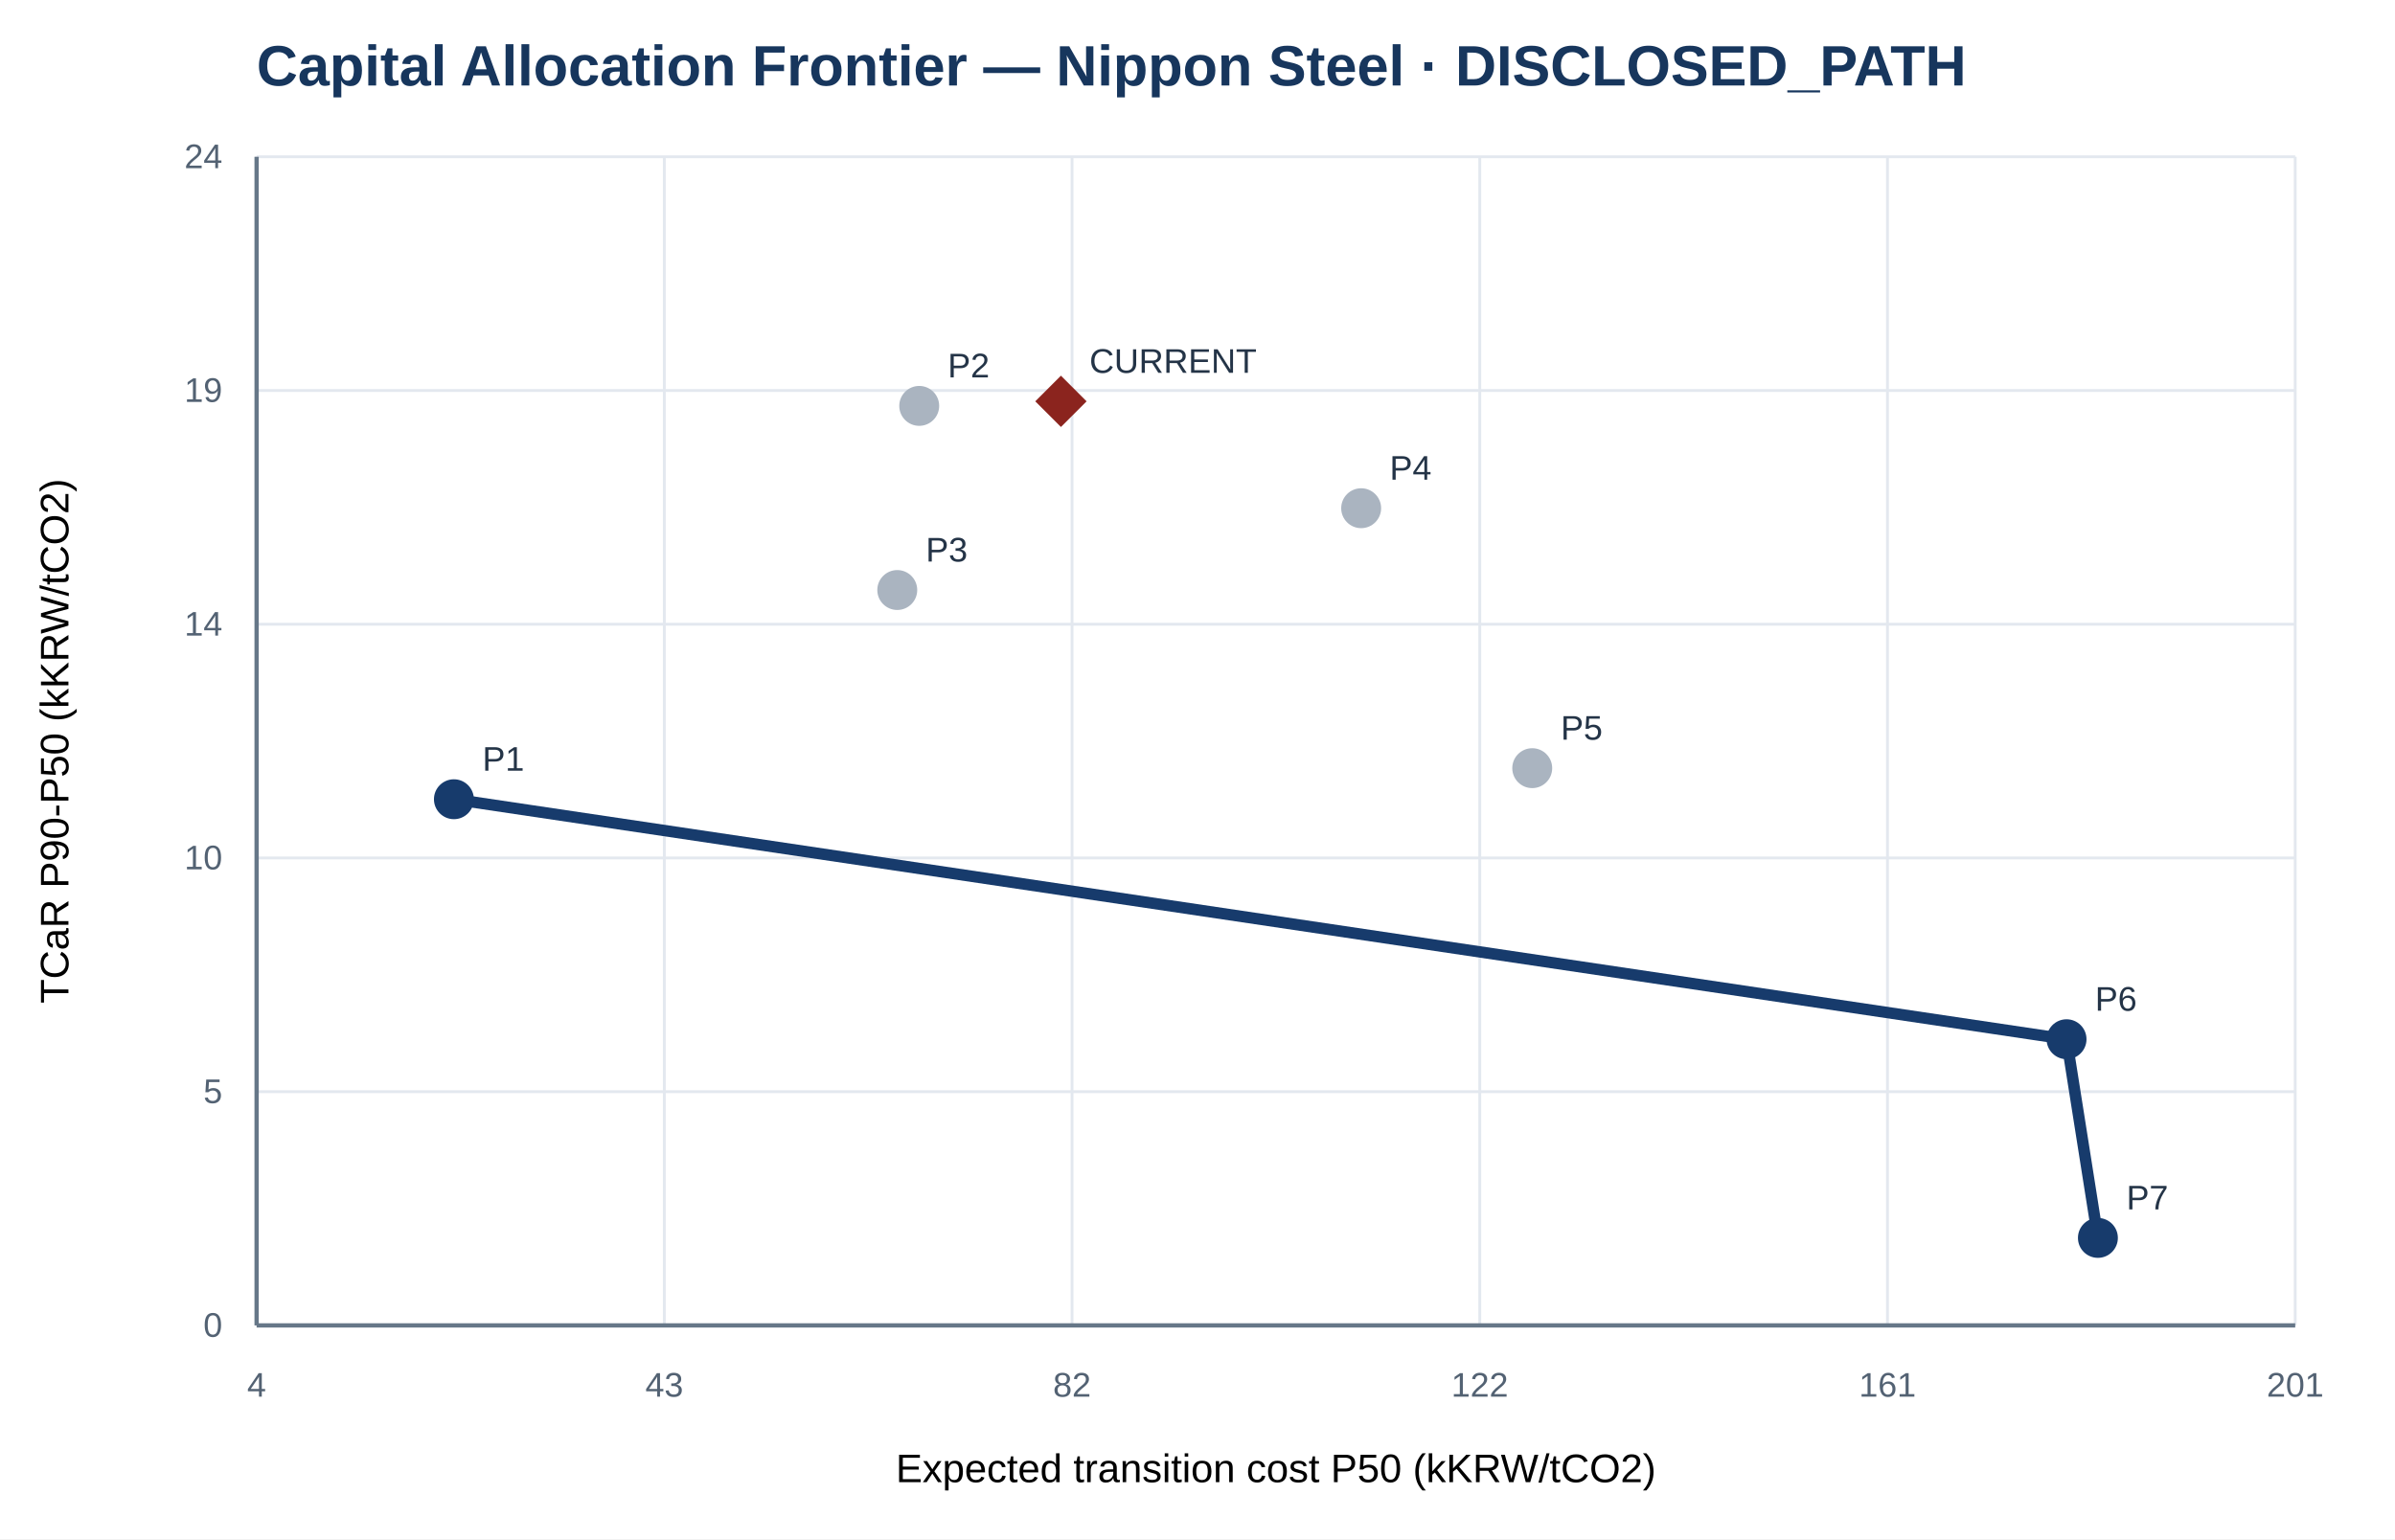
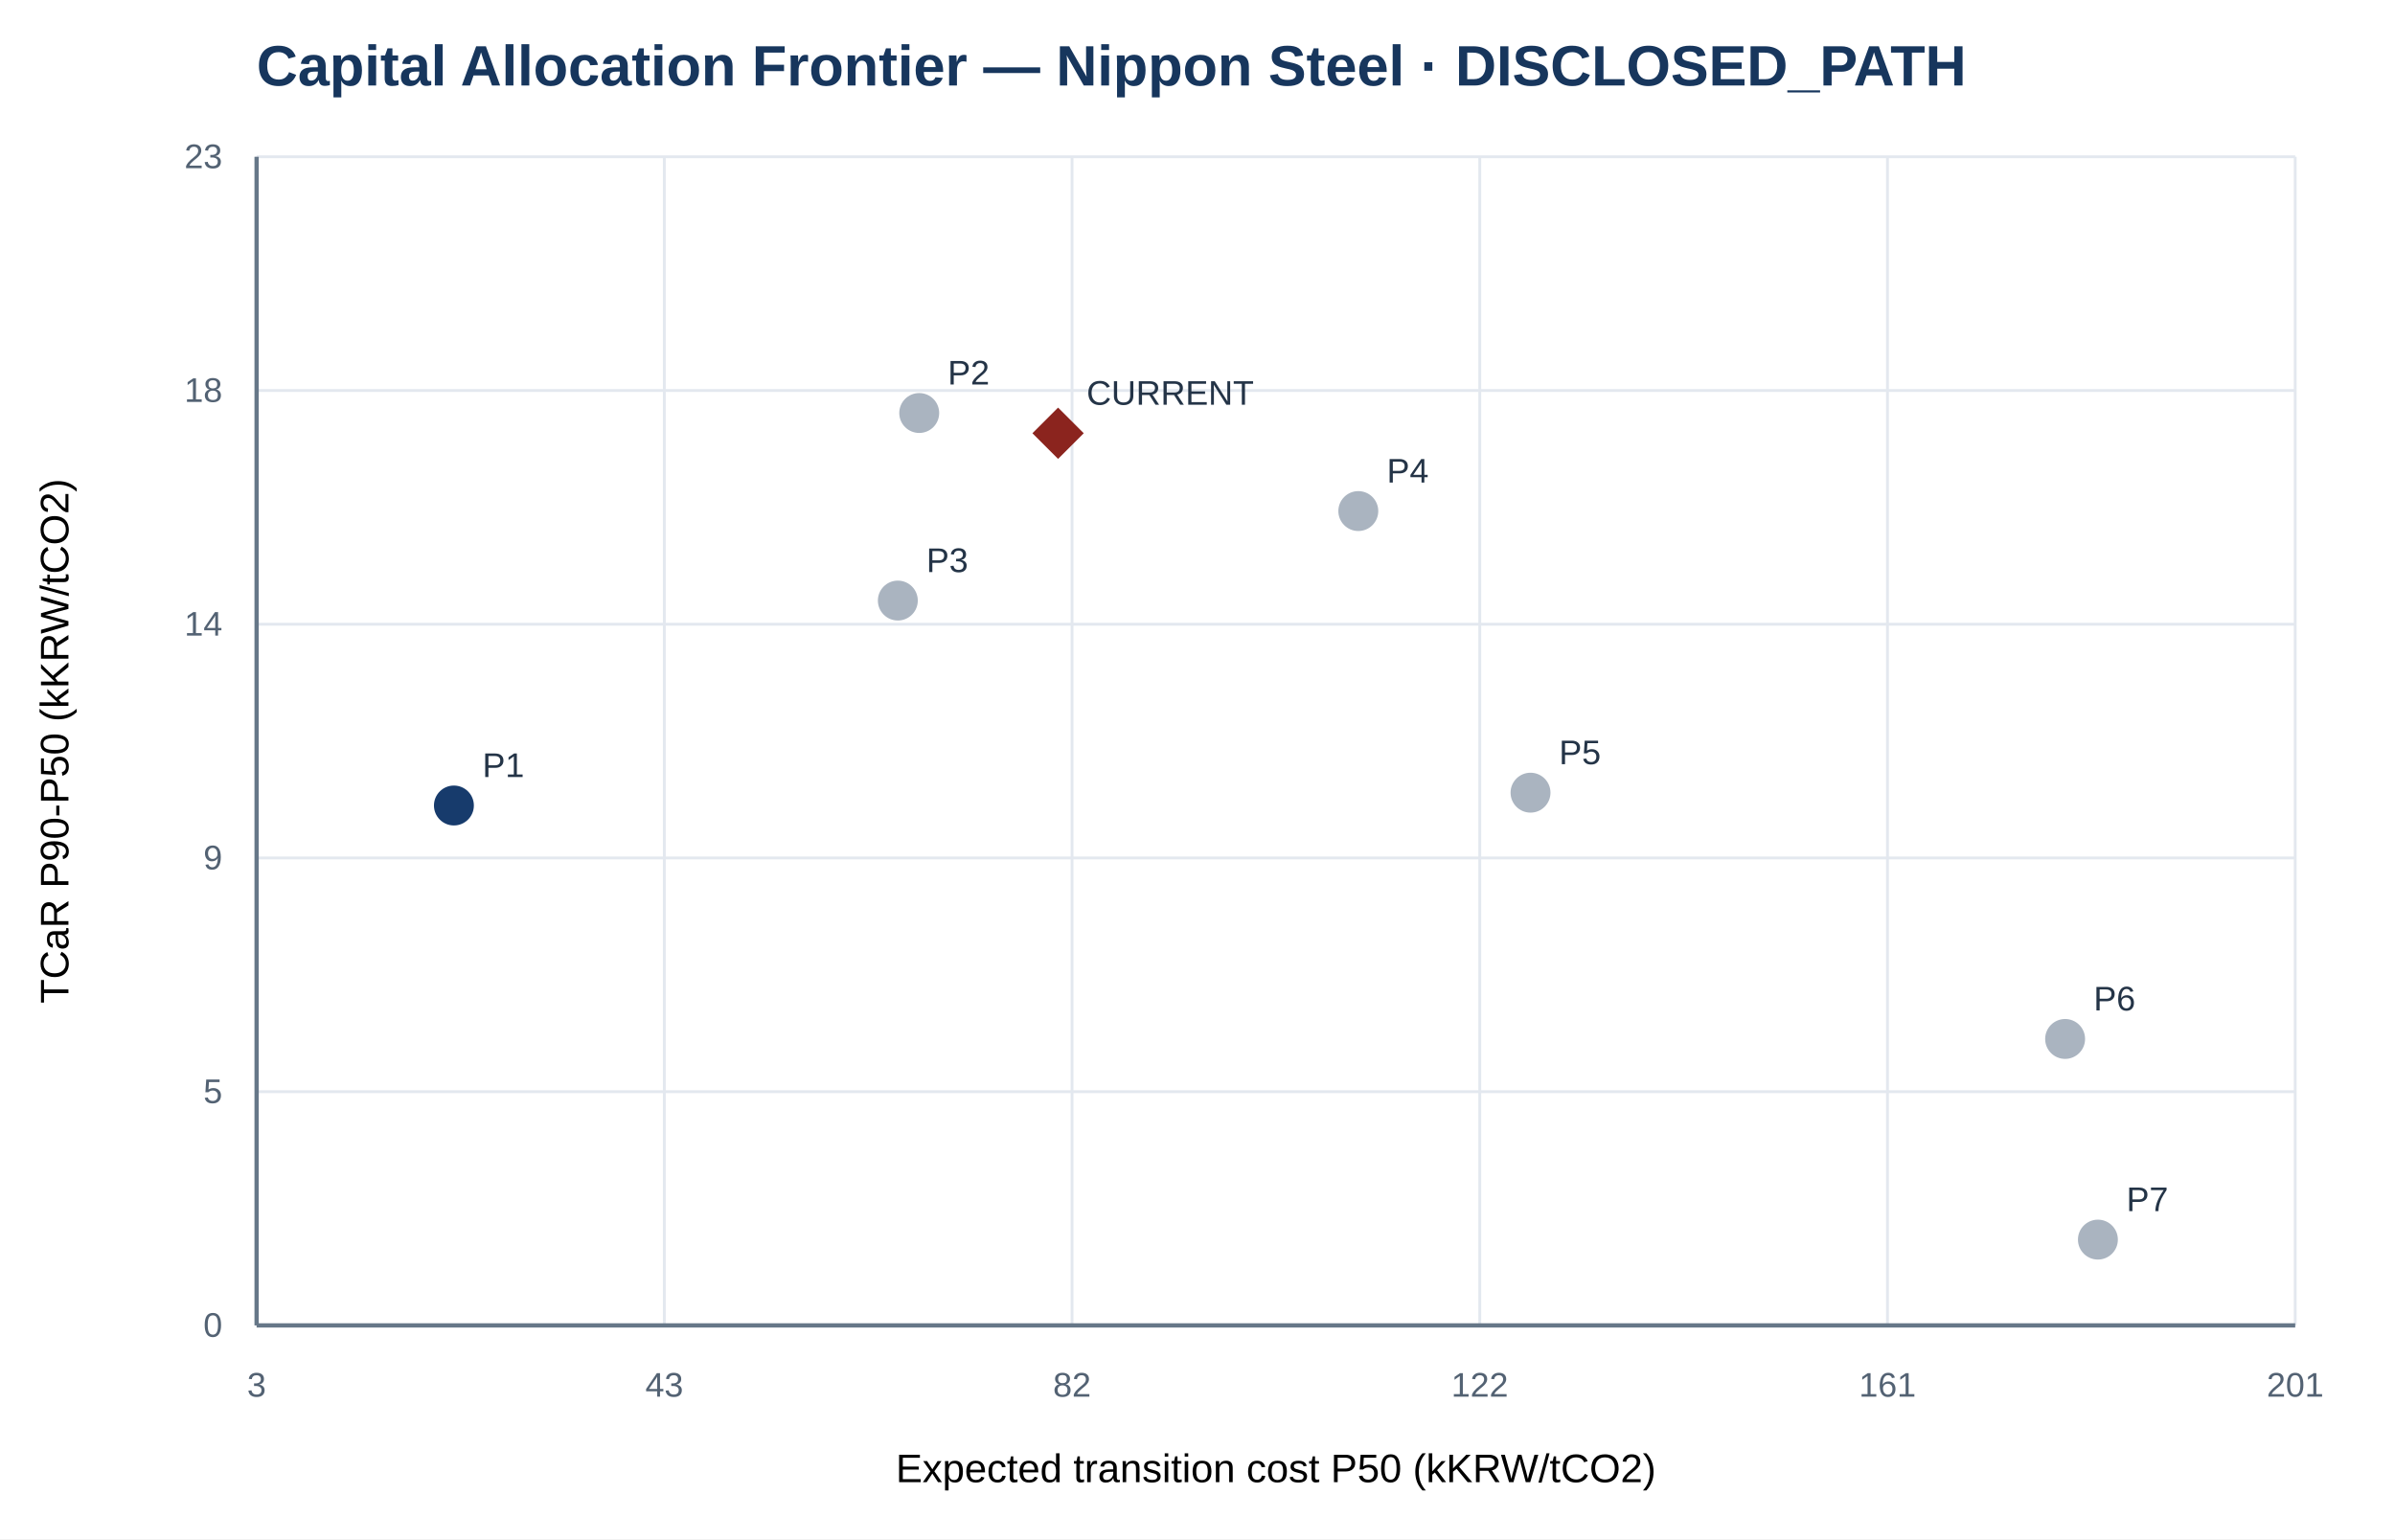
<svg xmlns="http://www.w3.org/2000/svg" width="840" height="540" viewBox="0 0 840 540">
  <rect x="0" y="0" width="840" height="540" fill="#ffffff" />
  <text x="90" y="30" font-family="Arial" font-size="20" font-weight="700" fill="#17365d">Capital Allocation Frontier — Nippon Steel · DISCLOSED_PATH</text>
  <line x1="90.0" y1="55" x2="90.0" y2="465" stroke="#e3e8ef" />
-   <text x="90.0" y="490" text-anchor="middle" font-family="Arial" font-size="12" fill="#536273">4</text>
+   <text x="90.0" y="490" text-anchor="middle" font-family="Arial" font-size="12" fill="#536273">3</text>
  <line x1="90" y1="465.0" x2="805" y2="465.0" stroke="#e3e8ef" />
  <text x="78" y="469.0" text-anchor="end" font-family="Arial" font-size="12" fill="#536273">0</text>
  <line x1="233.0" y1="55" x2="233.0" y2="465" stroke="#e3e8ef" />
  <text x="233.0" y="490" text-anchor="middle" font-family="Arial" font-size="12" fill="#536273">43</text>
  <line x1="90" y1="383.0" x2="805" y2="383.0" stroke="#e3e8ef" />
  <text x="78" y="387.0" text-anchor="end" font-family="Arial" font-size="12" fill="#536273">5</text>
  <line x1="376.0" y1="55" x2="376.0" y2="465" stroke="#e3e8ef" />
  <text x="376.0" y="490" text-anchor="middle" font-family="Arial" font-size="12" fill="#536273">82</text>
  <line x1="90" y1="301.0" x2="805" y2="301.0" stroke="#e3e8ef" />
-   <text x="78" y="305.0" text-anchor="end" font-family="Arial" font-size="12" fill="#536273">10</text>
+   <text x="78" y="305.0" text-anchor="end" font-family="Arial" font-size="12" fill="#536273">9</text>
  <line x1="519.0" y1="55" x2="519.0" y2="465" stroke="#e3e8ef" />
  <text x="519.0" y="490" text-anchor="middle" font-family="Arial" font-size="12" fill="#536273">122</text>
  <line x1="90" y1="219.0" x2="805" y2="219.0" stroke="#e3e8ef" />
  <text x="78" y="223.0" text-anchor="end" font-family="Arial" font-size="12" fill="#536273">14</text>
  <line x1="662.0" y1="55" x2="662.0" y2="465" stroke="#e3e8ef" />
  <text x="662.0" y="490" text-anchor="middle" font-family="Arial" font-size="12" fill="#536273">161</text>
  <line x1="90" y1="137.0" x2="805" y2="137.0" stroke="#e3e8ef" />
-   <text x="78" y="141.0" text-anchor="end" font-family="Arial" font-size="12" fill="#536273">19</text>
+   <text x="78" y="141.0" text-anchor="end" font-family="Arial" font-size="12" fill="#536273">18</text>
  <line x1="805.0" y1="55" x2="805.0" y2="465" stroke="#e3e8ef" />
  <text x="805.0" y="490" text-anchor="middle" font-family="Arial" font-size="12" fill="#536273">201</text>
  <line x1="90" y1="55.0" x2="805" y2="55.0" stroke="#e3e8ef" />
-   <text x="78" y="59.0" text-anchor="end" font-family="Arial" font-size="12" fill="#536273">24</text>
-   <polyline points="159.2,280.4 724.8,364.6 735.8,434.3" fill="none" stroke="#173b6c" stroke-width="4" />
-   <circle cx="159.2" cy="280.4" r="7" fill="#173b6c" />
-   <text x="169.2" y="270.4" font-family="Arial" font-size="12" fill="#243447">P1</text>
-   <circle cx="322.4" cy="142.4" r="7" fill="#aab4c0" />
-   <text x="332.4" y="132.4" font-family="Arial" font-size="12" fill="#243447">P2</text>
-   <circle cx="314.7" cy="207.0" r="7" fill="#aab4c0" />
-   <text x="324.7" y="197.0" font-family="Arial" font-size="12" fill="#243447">P3</text>
-   <circle cx="477.4" cy="178.3" r="7" fill="#aab4c0" />
-   <text x="487.4" y="168.3" font-family="Arial" font-size="12" fill="#243447">P4</text>
-   <circle cx="537.4" cy="269.5" r="7" fill="#aab4c0" />
-   <text x="547.4" y="259.5" font-family="Arial" font-size="12" fill="#243447">P5</text>
-   <circle cx="724.8" cy="364.6" r="7" fill="#173b6c" />
-   <text x="734.8" y="354.6" font-family="Arial" font-size="12" fill="#243447">P6</text>
-   <circle cx="735.8" cy="434.3" r="7" fill="#173b6c" />
-   <text x="745.8" y="424.3" font-family="Arial" font-size="12" fill="#243447">P7</text>
-   <polygon points="372.1,131.8 381.1,140.8 372.1,149.8 363.1,140.8" fill="#8b241e" />
-   <text x="382.1" y="130.8" font-family="Arial" font-size="12" fill="#243447">CURRENT</text>
+   <text x="78" y="59.0" text-anchor="end" font-family="Arial" font-size="12" fill="#536273">23</text>
+   <polyline points="159.2,282.6" fill="none" stroke="#173b6c" stroke-width="4" />
+   <circle cx="159.2" cy="282.6" r="7" fill="#173b6c" />
+   <text x="169.2" y="272.6" font-family="Arial" font-size="12" fill="#243447">P1</text>
+   <circle cx="322.4" cy="144.9" r="7" fill="#aab4c0" />
+   <text x="332.4" y="134.9" font-family="Arial" font-size="12" fill="#243447">P2</text>
+   <circle cx="314.9" cy="210.7" r="7" fill="#aab4c0" />
+   <text x="324.9" y="200.7" font-family="Arial" font-size="12" fill="#243447">P3</text>
+   <circle cx="476.4" cy="179.3" r="7" fill="#aab4c0" />
+   <text x="486.4" y="169.3" font-family="Arial" font-size="12" fill="#243447">P4</text>
+   <circle cx="536.8" cy="278.1" r="7" fill="#aab4c0" />
+   <text x="546.8" y="268.1" font-family="Arial" font-size="12" fill="#243447">P5</text>
+   <circle cx="724.3" cy="364.5" r="7" fill="#aab4c0" />
+   <text x="734.3" y="354.5" font-family="Arial" font-size="12" fill="#243447">P6</text>
+   <circle cx="735.8" cy="434.9" r="7" fill="#aab4c0" />
+   <text x="745.8" y="424.9" font-family="Arial" font-size="12" fill="#243447">P7</text>
+   <polygon points="371.1,143.0 380.1,152.0 371.1,161.0 362.1,152.0" fill="#8b241e" />
+   <text x="381.1" y="142.0" font-family="Arial" font-size="12" fill="#243447">CURRENT</text>
  <line x1="90" y1="465" x2="805" y2="465" stroke="#667788" stroke-width="1.5" />
  <line x1="90" y1="55" x2="90" y2="465" stroke="#667788" stroke-width="1.5" />
  <text x="447.5" y="520" text-anchor="middle" font-family="Arial" font-size="14">Expected transition cost P50 (kKRW/tCO2)</text>
  <text x="24" y="260.0" transform="rotate(-90 24 260.0)" text-anchor="middle" font-family="Arial" font-size="14">TCaR P90-P50 (kKRW/tCO2)</text>
</svg>
